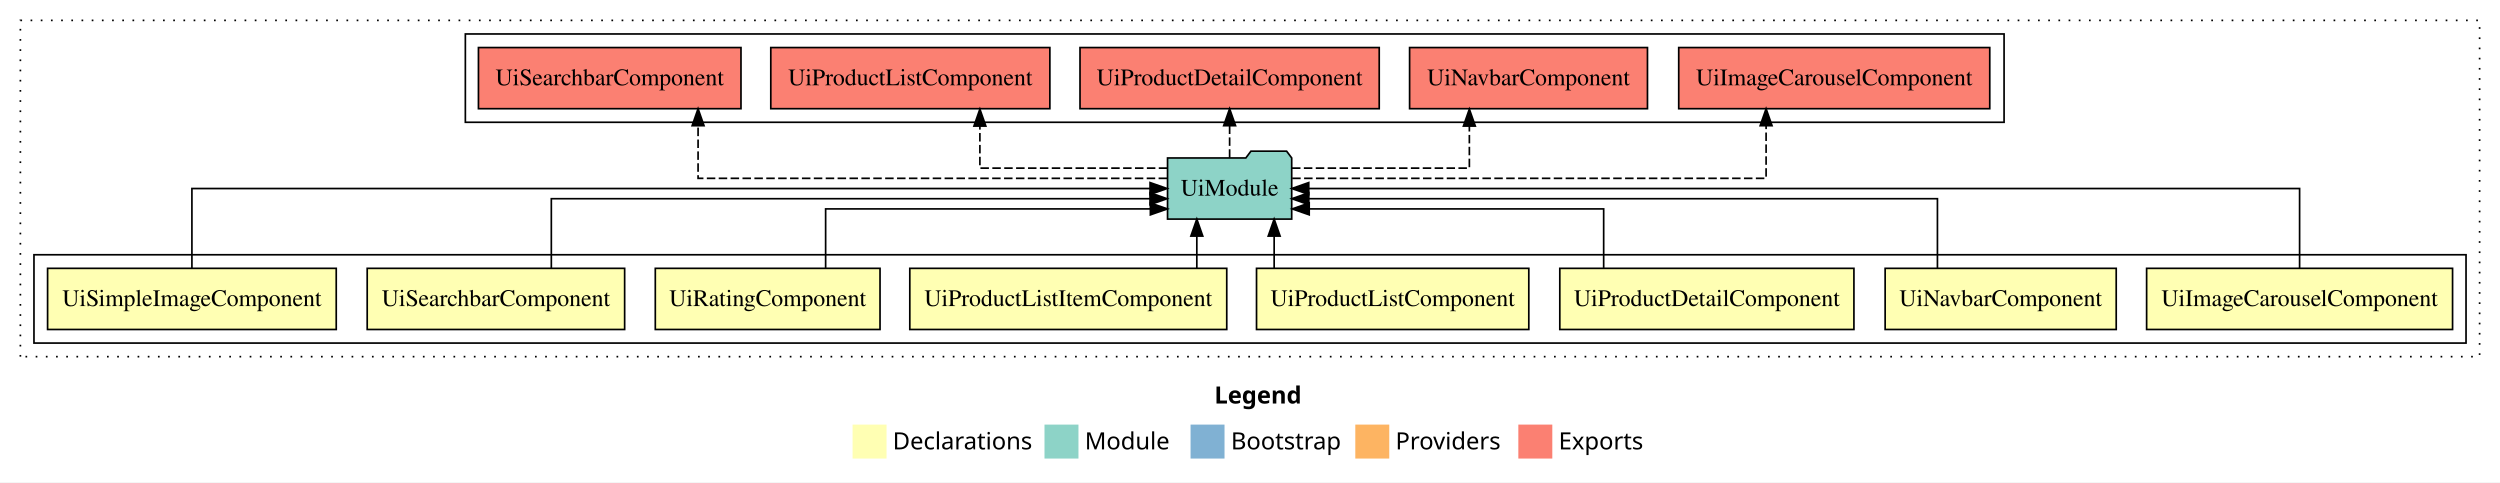
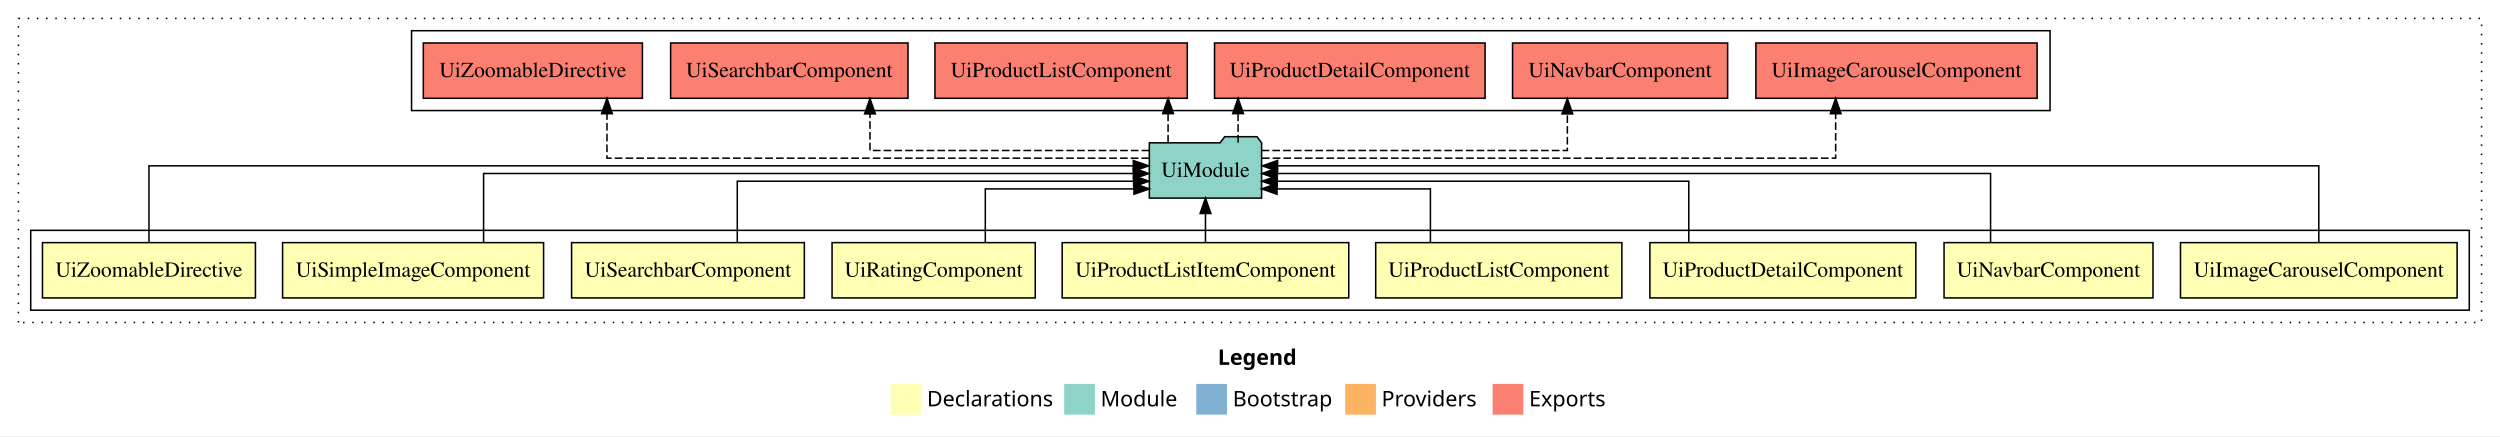
- <svg xmlns="http://www.w3.org/2000/svg" width="1472pt" height="284pt" viewBox="0.00 0.00 1472.00 284.00">
+ <svg xmlns="http://www.w3.org/2000/svg" width="1628pt" height="284pt" viewBox="0.00 0.00 1628.00 284.00">
  <g id="graph0" class="graph" transform="scale(1 1) rotate(0) translate(4 280)">
-     <polygon fill="white" stroke="transparent" points="-4,4 -4,-280 1468,-280 1468,4 -4,4" />
-     <text text-anchor="start" x="711.01" y="-42.4" font-family="Times-12" font-weight="bold" font-size="14.00">Legend</text>
-     <polygon fill="#ffffb3" stroke="transparent" points="498,-10 498,-30 518,-30 518,-10 498,-10" />
-     <text text-anchor="start" x="521.63" y="-15.4" font-family="Times-12" font-size="14.00">  Declarations</text>
-     <polygon fill="#8dd3c7" stroke="transparent" points="611,-10 611,-30 631,-30 631,-10 611,-10" />
-     <text text-anchor="start" x="634.73" y="-15.4" font-family="Times-12" font-size="14.00">  Module</text>
-     <polygon fill="#80b1d3" stroke="transparent" points="697,-10 697,-30 717,-30 717,-10 697,-10" />
-     <text text-anchor="start" x="720.78" y="-15.4" font-family="Times-12" font-size="14.00">  Bootstrap</text>
-     <polygon fill="#fdb462" stroke="transparent" points="794,-10 794,-30 814,-30 814,-10 794,-10" />
-     <text text-anchor="start" x="817.67" y="-15.4" font-family="Times-12" font-size="14.00">  Providers</text>
-     <polygon fill="#fb8072" stroke="transparent" points="890,-10 890,-30 910,-30 910,-10 890,-10" />
-     <text text-anchor="start" x="913.73" y="-15.4" font-family="Times-12" font-size="14.00">  Exports</text>
+     <polygon fill="white" stroke="transparent" points="-4,4 -4,-280 1624,-280 1624,4 -4,4" />
+     <text text-anchor="start" x="789.01" y="-42.4" font-family="Times-12" font-weight="bold" font-size="14.00">Legend</text>
+     <polygon fill="#ffffb3" stroke="transparent" points="576,-10 576,-30 596,-30 596,-10 576,-10" />
+     <text text-anchor="start" x="599.63" y="-15.4" font-family="Times-12" font-size="14.00">  Declarations</text>
+     <polygon fill="#8dd3c7" stroke="transparent" points="689,-10 689,-30 709,-30 709,-10 689,-10" />
+     <text text-anchor="start" x="712.73" y="-15.4" font-family="Times-12" font-size="14.00">  Module</text>
+     <polygon fill="#80b1d3" stroke="transparent" points="775,-10 775,-30 795,-30 795,-10 775,-10" />
+     <text text-anchor="start" x="798.78" y="-15.4" font-family="Times-12" font-size="14.00">  Bootstrap</text>
+     <polygon fill="#fdb462" stroke="transparent" points="872,-10 872,-30 892,-30 892,-10 872,-10" />
+     <text text-anchor="start" x="895.67" y="-15.4" font-family="Times-12" font-size="14.00">  Providers</text>
+     <polygon fill="#fb8072" stroke="transparent" points="968,-10 968,-30 988,-30 988,-10 968,-10" />
+     <text text-anchor="start" x="991.73" y="-15.4" font-family="Times-12" font-size="14.00">  Exports</text>
    <g id="clust1" class="cluster">
-       <polygon fill="none" stroke="black" stroke-dasharray="1,5" points="8,-70 8,-268 1456,-268 1456,-70 8,-70" />
+       <polygon fill="none" stroke="black" stroke-dasharray="1,5" points="8,-70 8,-268 1612,-268 1612,-70 8,-70" />
+     </g>
+     <g id="clust13" class="cluster">
+       <polygon fill="none" stroke="black" points="264,-208 264,-260 1331,-260 1331,-208 264,-208" />
    </g>
    <g id="clust2" class="cluster">
-       <polygon fill="none" stroke="black" points="16,-78 16,-130 1448,-130 1448,-78 16,-78" />
-     </g>
-     <g id="clust12" class="cluster">
-       <polygon fill="none" stroke="black" points="270,-208 270,-260 1176,-260 1176,-208 270,-208" />
+       <polygon fill="none" stroke="black" points="16,-78 16,-130 1604,-130 1604,-78 16,-78" />
    </g>
    <g id="node1" class="node">
-       <polygon fill="#ffffb3" stroke="black" points="1440.07,-122 1259.93,-122 1259.93,-86 1440.07,-86 1440.07,-122" />
-       <text text-anchor="middle" x="1350" y="-99.8" font-family="Times,serif" font-size="14.00">UiImageCarouselComponent</text>
+       <polygon fill="#ffffb3" stroke="black" points="1596.07,-122 1415.93,-122 1415.93,-86 1596.07,-86 1596.07,-122" />
+       <text text-anchor="middle" x="1506" y="-99.8" font-family="Times,serif" font-size="14.00">UiImageCarouselComponent</text>
+     </g>
+     <g id="node10" class="node">
+       <polygon fill="#8dd3c7" stroke="black" points="817.55,-187 814.55,-191 793.55,-191 790.55,-187 744.45,-187 744.45,-151 817.55,-151 817.55,-187" />
+       <text text-anchor="middle" x="781" y="-164.8" font-family="Times,serif" font-size="14.00">UiModule</text>
+     </g>
+     <g id="edge1" class="edge">
+       <path fill="none" stroke="black" d="M1506,-122.22C1506,-142.37 1506,-172 1506,-172 1506,-172 827.95,-172 827.95,-172" />
+       <polygon fill="black" stroke="black" points="827.95,-168.5 817.95,-172 827.95,-175.5 827.95,-168.5" />
+     </g>
+     <g id="node2" class="node">
+       <polygon fill="#ffffb3" stroke="black" points="1398.03,-122 1261.97,-122 1261.97,-86 1398.03,-86 1398.03,-122" />
+       <text text-anchor="middle" x="1330" y="-99.8" font-family="Times,serif" font-size="14.00">UiNavbarComponent</text>
+     </g>
+     <g id="edge2" class="edge">
+       <path fill="none" stroke="black" d="M1292.26,-122.22C1292.26,-140.83 1292.26,-167 1292.26,-167 1292.26,-167 827.77,-167 827.77,-167" />
+       <polygon fill="black" stroke="black" points="827.77,-163.5 817.77,-167 827.77,-170.5 827.77,-163.5" />
+     </g>
+     <g id="node3" class="node">
+       <polygon fill="#ffffb3" stroke="black" points="1243.59,-122 1070.41,-122 1070.41,-86 1243.59,-86 1243.59,-122" />
+       <text text-anchor="middle" x="1157" y="-99.8" font-family="Times,serif" font-size="14.00">UiProductDetailComponent</text>
+     </g>
+     <g id="edge3" class="edge">
+       <path fill="none" stroke="black" d="M1095.74,-122.03C1095.74,-139.06 1095.74,-162 1095.74,-162 1095.74,-162 827.72,-162 827.72,-162" />
+       <polygon fill="black" stroke="black" points="827.72,-158.5 817.72,-162 827.72,-165.5 827.72,-158.5" />
+     </g>
+     <g id="node4" class="node">
+       <polygon fill="#ffffb3" stroke="black" points="1052.16,-122 891.84,-122 891.84,-86 1052.16,-86 1052.16,-122" />
+       <text text-anchor="middle" x="972" y="-99.8" font-family="Times,serif" font-size="14.00">UiProductListComponent</text>
+     </g>
+     <g id="edge4" class="edge">
+       <path fill="none" stroke="black" d="M927.48,-122.24C927.48,-137.57 927.48,-157 927.48,-157 927.48,-157 827.59,-157 827.59,-157" />
+       <polygon fill="black" stroke="black" points="827.59,-153.5 817.59,-157 827.59,-160.5 827.59,-153.5" />
+     </g>
+     <g id="node5" class="node">
+       <polygon fill="#ffffb3" stroke="black" points="874.31,-122 687.69,-122 687.69,-86 874.31,-86 874.31,-122" />
+       <text text-anchor="middle" x="781" y="-99.8" font-family="Times,serif" font-size="14.00">UiProductListItemComponent</text>
+     </g>
+     <g id="edge5" class="edge">
+       <path fill="none" stroke="black" d="M781,-122.11C781,-122.11 781,-140.99 781,-140.99" />
+       <polygon fill="black" stroke="black" points="777.5,-140.99 781,-150.99 784.5,-140.99 777.5,-140.99" />
+     </g>
+     <g id="node6" class="node">
+       <polygon fill="#ffffb3" stroke="black" points="670.16,-122 537.84,-122 537.84,-86 670.16,-86 670.16,-122" />
+       <text text-anchor="middle" x="604" y="-99.8" font-family="Times,serif" font-size="14.00">UiRatingComponent</text>
+     </g>
+     <g id="edge6" class="edge">
+       <path fill="none" stroke="black" d="M637.63,-122.24C637.63,-137.57 637.63,-157 637.63,-157 637.63,-157 734.45,-157 734.45,-157" />
+       <polygon fill="black" stroke="black" points="734.45,-160.5 744.45,-157 734.45,-153.5 734.45,-160.5" />
+     </g>
+     <g id="node7" class="node">
+       <polygon fill="#ffffb3" stroke="black" points="519.79,-122 368.21,-122 368.21,-86 519.79,-86 519.79,-122" />
+       <text text-anchor="middle" x="444" y="-99.8" font-family="Times,serif" font-size="14.00">UiSearchbarComponent</text>
+     </g>
+     <g id="edge7" class="edge">
+       <path fill="none" stroke="black" d="M476.12,-122.03C476.12,-139.06 476.12,-162 476.12,-162 476.12,-162 734.22,-162 734.22,-162" />
+       <polygon fill="black" stroke="black" points="734.22,-165.5 744.22,-162 734.22,-158.5 734.22,-165.5" />
+     </g>
+     <g id="node8" class="node">
+       <polygon fill="#ffffb3" stroke="black" points="349.98,-122 180.02,-122 180.02,-86 349.98,-86 349.98,-122" />
+       <text text-anchor="middle" x="265" y="-99.8" font-family="Times,serif" font-size="14.00">UiSimpleImageComponent</text>
+     </g>
+     <g id="edge8" class="edge">
+       <path fill="none" stroke="black" d="M310.91,-122.22C310.91,-140.83 310.91,-167 310.91,-167 310.91,-167 734.11,-167 734.11,-167" />
+       <polygon fill="black" stroke="black" points="734.11,-170.5 744.11,-167 734.11,-163.5 734.11,-170.5" />
    </g>
    <g id="node9" class="node">
-       <polygon fill="#8dd3c7" stroke="black" points="756.55,-187 753.55,-191 732.55,-191 729.55,-187 683.45,-187 683.45,-151 756.55,-151 756.55,-187" />
-       <text text-anchor="middle" x="720" y="-164.8" font-family="Times,serif" font-size="14.00">UiModule</text>
-     </g>
-     <g id="edge1" class="edge">
-       <path fill="none" stroke="black" d="M1350,-122.11C1350,-141.34 1350,-169 1350,-169 1350,-169 766.59,-169 766.59,-169" />
-       <polygon fill="black" stroke="black" points="766.59,-165.5 756.59,-169 766.59,-172.5 766.59,-165.5" />
-     </g>
-     <g id="node2" class="node">
-       <polygon fill="#ffffb3" stroke="black" points="1242.03,-122 1105.97,-122 1105.97,-86 1242.03,-86 1242.03,-122" />
-       <text text-anchor="middle" x="1174" y="-99.8" font-family="Times,serif" font-size="14.00">UiNavbarComponent</text>
-     </g>
-     <g id="edge2" class="edge">
-       <path fill="none" stroke="black" d="M1136.76,-122.02C1136.76,-139.37 1136.76,-163 1136.76,-163 1136.76,-163 766.62,-163 766.62,-163" />
-       <polygon fill="black" stroke="black" points="766.62,-159.5 756.62,-163 766.62,-166.5 766.62,-159.5" />
-     </g>
-     <g id="node3" class="node">
-       <polygon fill="#ffffb3" stroke="black" points="1087.59,-122 914.41,-122 914.41,-86 1087.59,-86 1087.59,-122" />
-       <text text-anchor="middle" x="1001" y="-99.8" font-family="Times,serif" font-size="14.00">UiProductDetailComponent</text>
-     </g>
-     <g id="edge3" class="edge">
-       <path fill="none" stroke="black" d="M940.24,-122.24C940.24,-137.57 940.24,-157 940.24,-157 940.24,-157 766.86,-157 766.86,-157" />
-       <polygon fill="black" stroke="black" points="766.86,-153.5 756.86,-157 766.86,-160.5 766.86,-153.5" />
-     </g>
-     <g id="node4" class="node">
-       <polygon fill="#ffffb3" stroke="black" points="896.16,-122 735.84,-122 735.84,-86 896.16,-86 896.16,-122" />
-       <text text-anchor="middle" x="816" y="-99.8" font-family="Times,serif" font-size="14.00">UiProductListComponent</text>
-     </g>
-     <g id="edge4" class="edge">
-       <path fill="none" stroke="black" d="M746.22,-122.11C746.22,-122.11 746.22,-140.99 746.22,-140.99" />
-       <polygon fill="black" stroke="black" points="742.72,-140.99 746.22,-150.99 749.72,-140.99 742.72,-140.99" />
-     </g>
-     <g id="node5" class="node">
-       <polygon fill="#ffffb3" stroke="black" points="718.31,-122 531.69,-122 531.69,-86 718.31,-86 718.31,-122" />
-       <text text-anchor="middle" x="625" y="-99.8" font-family="Times,serif" font-size="14.00">UiProductListItemComponent</text>
-     </g>
-     <g id="edge5" class="edge">
-       <path fill="none" stroke="black" d="M700.69,-122.11C700.69,-122.11 700.69,-140.99 700.69,-140.99" />
-       <polygon fill="black" stroke="black" points="697.19,-140.99 700.69,-150.99 704.19,-140.99 697.19,-140.99" />
-     </g>
-     <g id="node6" class="node">
-       <polygon fill="#ffffb3" stroke="black" points="514.16,-122 381.84,-122 381.84,-86 514.16,-86 514.16,-122" />
-       <text text-anchor="middle" x="448" y="-99.8" font-family="Times,serif" font-size="14.00">UiRatingComponent</text>
-     </g>
-     <g id="edge6" class="edge">
-       <path fill="none" stroke="black" d="M482.13,-122.24C482.13,-137.57 482.13,-157 482.13,-157 482.13,-157 673.35,-157 673.35,-157" />
-       <polygon fill="black" stroke="black" points="673.35,-160.5 683.35,-157 673.35,-153.5 673.35,-160.5" />
-     </g>
-     <g id="node7" class="node">
-       <polygon fill="#ffffb3" stroke="black" points="363.79,-122 212.21,-122 212.21,-86 363.79,-86 363.79,-122" />
-       <text text-anchor="middle" x="288" y="-99.8" font-family="Times,serif" font-size="14.00">UiSearchbarComponent</text>
-     </g>
-     <g id="edge7" class="edge">
-       <path fill="none" stroke="black" d="M320.62,-122.02C320.62,-139.37 320.62,-163 320.62,-163 320.62,-163 673.14,-163 673.14,-163" />
-       <polygon fill="black" stroke="black" points="673.14,-166.5 683.14,-163 673.14,-159.5 673.14,-166.5" />
-     </g>
-     <g id="node8" class="node">
-       <polygon fill="#ffffb3" stroke="black" points="193.98,-122 24.02,-122 24.02,-86 193.98,-86 193.98,-122" />
-       <text text-anchor="middle" x="109" y="-99.8" font-family="Times,serif" font-size="14.00">UiSimpleImageComponent</text>
-     </g>
-     <g id="edge8" class="edge">
-       <path fill="none" stroke="black" d="M109,-122.11C109,-141.34 109,-169 109,-169 109,-169 673.16,-169 673.16,-169" />
-       <polygon fill="black" stroke="black" points="673.16,-172.5 683.16,-169 673.16,-165.5 673.16,-172.5" />
-     </g>
-     <g id="node10" class="node">
-       <polygon fill="#fb8072" stroke="black" points="1167.57,-252 984.43,-252 984.43,-216 1167.57,-216 1167.57,-252" />
-       <text text-anchor="middle" x="1076" y="-229.8" font-family="Times,serif" font-size="14.00">UiImageCarouselComponent </text>
+       <polygon fill="#ffffb3" stroke="black" points="162.34,-122 23.66,-122 23.66,-86 162.34,-86 162.34,-122" />
+       <text text-anchor="middle" x="93" y="-99.8" font-family="Times,serif" font-size="14.00">UiZoomableDirective</text>
    </g>
    <g id="edge9" class="edge">
-       <path fill="none" stroke="black" stroke-dasharray="5,2" d="M756.85,-175C840.18,-175 1035.88,-175 1035.88,-175 1035.88,-175 1035.88,-205.98 1035.88,-205.98" />
-       <polygon fill="black" stroke="black" points="1032.38,-205.98 1035.88,-215.98 1039.38,-205.98 1032.38,-205.98" />
+       <path fill="none" stroke="black" d="M93,-122.22C93,-142.37 93,-172 93,-172 93,-172 734.01,-172 734.01,-172" />
+       <polygon fill="black" stroke="black" points="734.01,-175.5 744.01,-172 734.01,-168.5 734.01,-175.5" />
    </g>
    <g id="node11" class="node">
-       <polygon fill="#fb8072" stroke="black" points="966.03,-252 825.97,-252 825.97,-216 966.03,-216 966.03,-252" />
-       <text text-anchor="middle" x="896" y="-229.8" font-family="Times,serif" font-size="14.00">UiNavbarComponent </text>
+       <polygon fill="#fb8072" stroke="black" points="1322.57,-252 1139.43,-252 1139.43,-216 1322.57,-216 1322.57,-252" />
+       <text text-anchor="middle" x="1231" y="-229.8" font-family="Times,serif" font-size="14.00">UiImageCarouselComponent </text>
    </g>
    <g id="edge10" class="edge">
-       <path fill="none" stroke="black" stroke-dasharray="5,2" d="M756.72,-181C798.54,-181 861.16,-181 861.16,-181 861.16,-181 861.16,-205.76 861.16,-205.76" />
-       <polygon fill="black" stroke="black" points="857.66,-205.76 861.16,-215.76 864.66,-205.76 857.66,-205.76" />
+       <path fill="none" stroke="black" stroke-dasharray="5,2" d="M817.78,-177C918.51,-177 1191.38,-177 1191.38,-177 1191.38,-177 1191.38,-205.96 1191.38,-205.96" />
+       <polygon fill="black" stroke="black" points="1187.88,-205.96 1191.38,-215.96 1194.88,-205.96 1187.88,-205.96" />
    </g>
    <g id="node12" class="node">
-       <polygon fill="#fb8072" stroke="black" points="808.09,-252 631.91,-252 631.91,-216 808.09,-216 808.09,-252" />
-       <text text-anchor="middle" x="720" y="-229.8" font-family="Times,serif" font-size="14.00">UiProductDetailComponent </text>
+       <polygon fill="#fb8072" stroke="black" points="1121.03,-252 980.97,-252 980.97,-216 1121.03,-216 1121.03,-252" />
+       <text text-anchor="middle" x="1051" y="-229.8" font-family="Times,serif" font-size="14.00">UiNavbarComponent </text>
    </g>
    <g id="edge11" class="edge">
-       <path fill="none" stroke="black" stroke-dasharray="5,2" d="M720,-187.11C720,-187.11 720,-205.99 720,-205.99" />
-       <polygon fill="black" stroke="black" points="716.5,-205.99 720,-215.99 723.5,-205.99 716.5,-205.99" />
+       <path fill="none" stroke="black" stroke-dasharray="5,2" d="M817.56,-182C883.75,-182 1016.66,-182 1016.66,-182 1016.66,-182 1016.66,-205.81 1016.66,-205.81" />
+       <polygon fill="black" stroke="black" points="1013.16,-205.81 1016.66,-215.81 1020.16,-205.81 1013.16,-205.81" />
    </g>
    <g id="node13" class="node">
-       <polygon fill="#fb8072" stroke="black" points="614.16,-252 449.84,-252 449.84,-216 614.16,-216 614.16,-252" />
-       <text text-anchor="middle" x="532" y="-229.8" font-family="Times,serif" font-size="14.00">UiProductListComponent </text>
+       <polygon fill="#fb8072" stroke="black" points="963.09,-252 786.91,-252 786.91,-216 963.09,-216 963.09,-252" />
+       <text text-anchor="middle" x="875" y="-229.8" font-family="Times,serif" font-size="14.00">UiProductDetailComponent </text>
    </g>
    <g id="edge12" class="edge">
-       <path fill="none" stroke="black" stroke-dasharray="5,2" d="M683.28,-181C639.72,-181 572.96,-181 572.96,-181 572.96,-181 572.96,-205.76 572.96,-205.76" />
-       <polygon fill="black" stroke="black" points="569.46,-205.76 572.96,-215.76 576.46,-205.76 569.46,-205.76" />
+       <path fill="none" stroke="black" stroke-dasharray="5,2" d="M802.24,-187.11C802.24,-187.11 802.24,-205.99 802.24,-205.99" />
+       <polygon fill="black" stroke="black" points="798.74,-205.99 802.24,-215.99 805.74,-205.99 798.74,-205.99" />
    </g>
    <g id="node14" class="node">
-       <polygon fill="#fb8072" stroke="black" points="432.29,-252 277.71,-252 277.71,-216 432.29,-216 432.29,-252" />
-       <text text-anchor="middle" x="355" y="-229.8" font-family="Times,serif" font-size="14.00">UiSearchbarComponent </text>
+       <polygon fill="#fb8072" stroke="black" points="769.16,-252 604.84,-252 604.84,-216 769.16,-216 769.16,-252" />
+       <text text-anchor="middle" x="687" y="-229.8" font-family="Times,serif" font-size="14.00">UiProductListComponent </text>
    </g>
    <g id="edge13" class="edge">
-       <path fill="none" stroke="black" stroke-dasharray="5,2" d="M683.18,-175C600.45,-175 407.03,-175 407.03,-175 407.03,-175 407.03,-205.98 407.03,-205.98" />
-       <polygon fill="black" stroke="black" points="403.53,-205.98 407.03,-215.98 410.53,-205.98 403.53,-205.98" />
+       <path fill="none" stroke="black" stroke-dasharray="5,2" d="M756.65,-187.11C756.65,-187.11 756.65,-205.99 756.65,-205.99" />
+       <polygon fill="black" stroke="black" points="753.15,-205.99 756.65,-215.99 760.15,-205.99 753.15,-205.99" />
+     </g>
+     <g id="node15" class="node">
+       <polygon fill="#fb8072" stroke="black" points="587.29,-252 432.71,-252 432.71,-216 587.29,-216 587.29,-252" />
+       <text text-anchor="middle" x="510" y="-229.8" font-family="Times,serif" font-size="14.00">UiSearchbarComponent </text>
+     </g>
+     <g id="edge14" class="edge">
+       <path fill="none" stroke="black" stroke-dasharray="5,2" d="M744.43,-182C682.24,-182 562.53,-182 562.53,-182 562.53,-182 562.53,-205.81 562.53,-205.81" />
+       <polygon fill="black" stroke="black" points="559.03,-205.81 562.53,-215.81 566.03,-205.81 559.03,-205.81" />
+     </g>
+     <g id="node16" class="node">
+       <polygon fill="#fb8072" stroke="black" points="414.34,-252 271.66,-252 271.66,-216 414.34,-216 414.34,-252" />
+       <text text-anchor="middle" x="343" y="-229.8" font-family="Times,serif" font-size="14.00">UiZoomableDirective </text>
+     </g>
+     <g id="edge15" class="edge">
+       <path fill="none" stroke="black" stroke-dasharray="5,2" d="M744.33,-177C647.31,-177 391.26,-177 391.26,-177 391.26,-177 391.26,-205.96 391.26,-205.96" />
+       <polygon fill="black" stroke="black" points="387.76,-205.96 391.26,-215.96 394.76,-205.96 387.76,-205.96" />
    </g>
  </g>
</svg>
